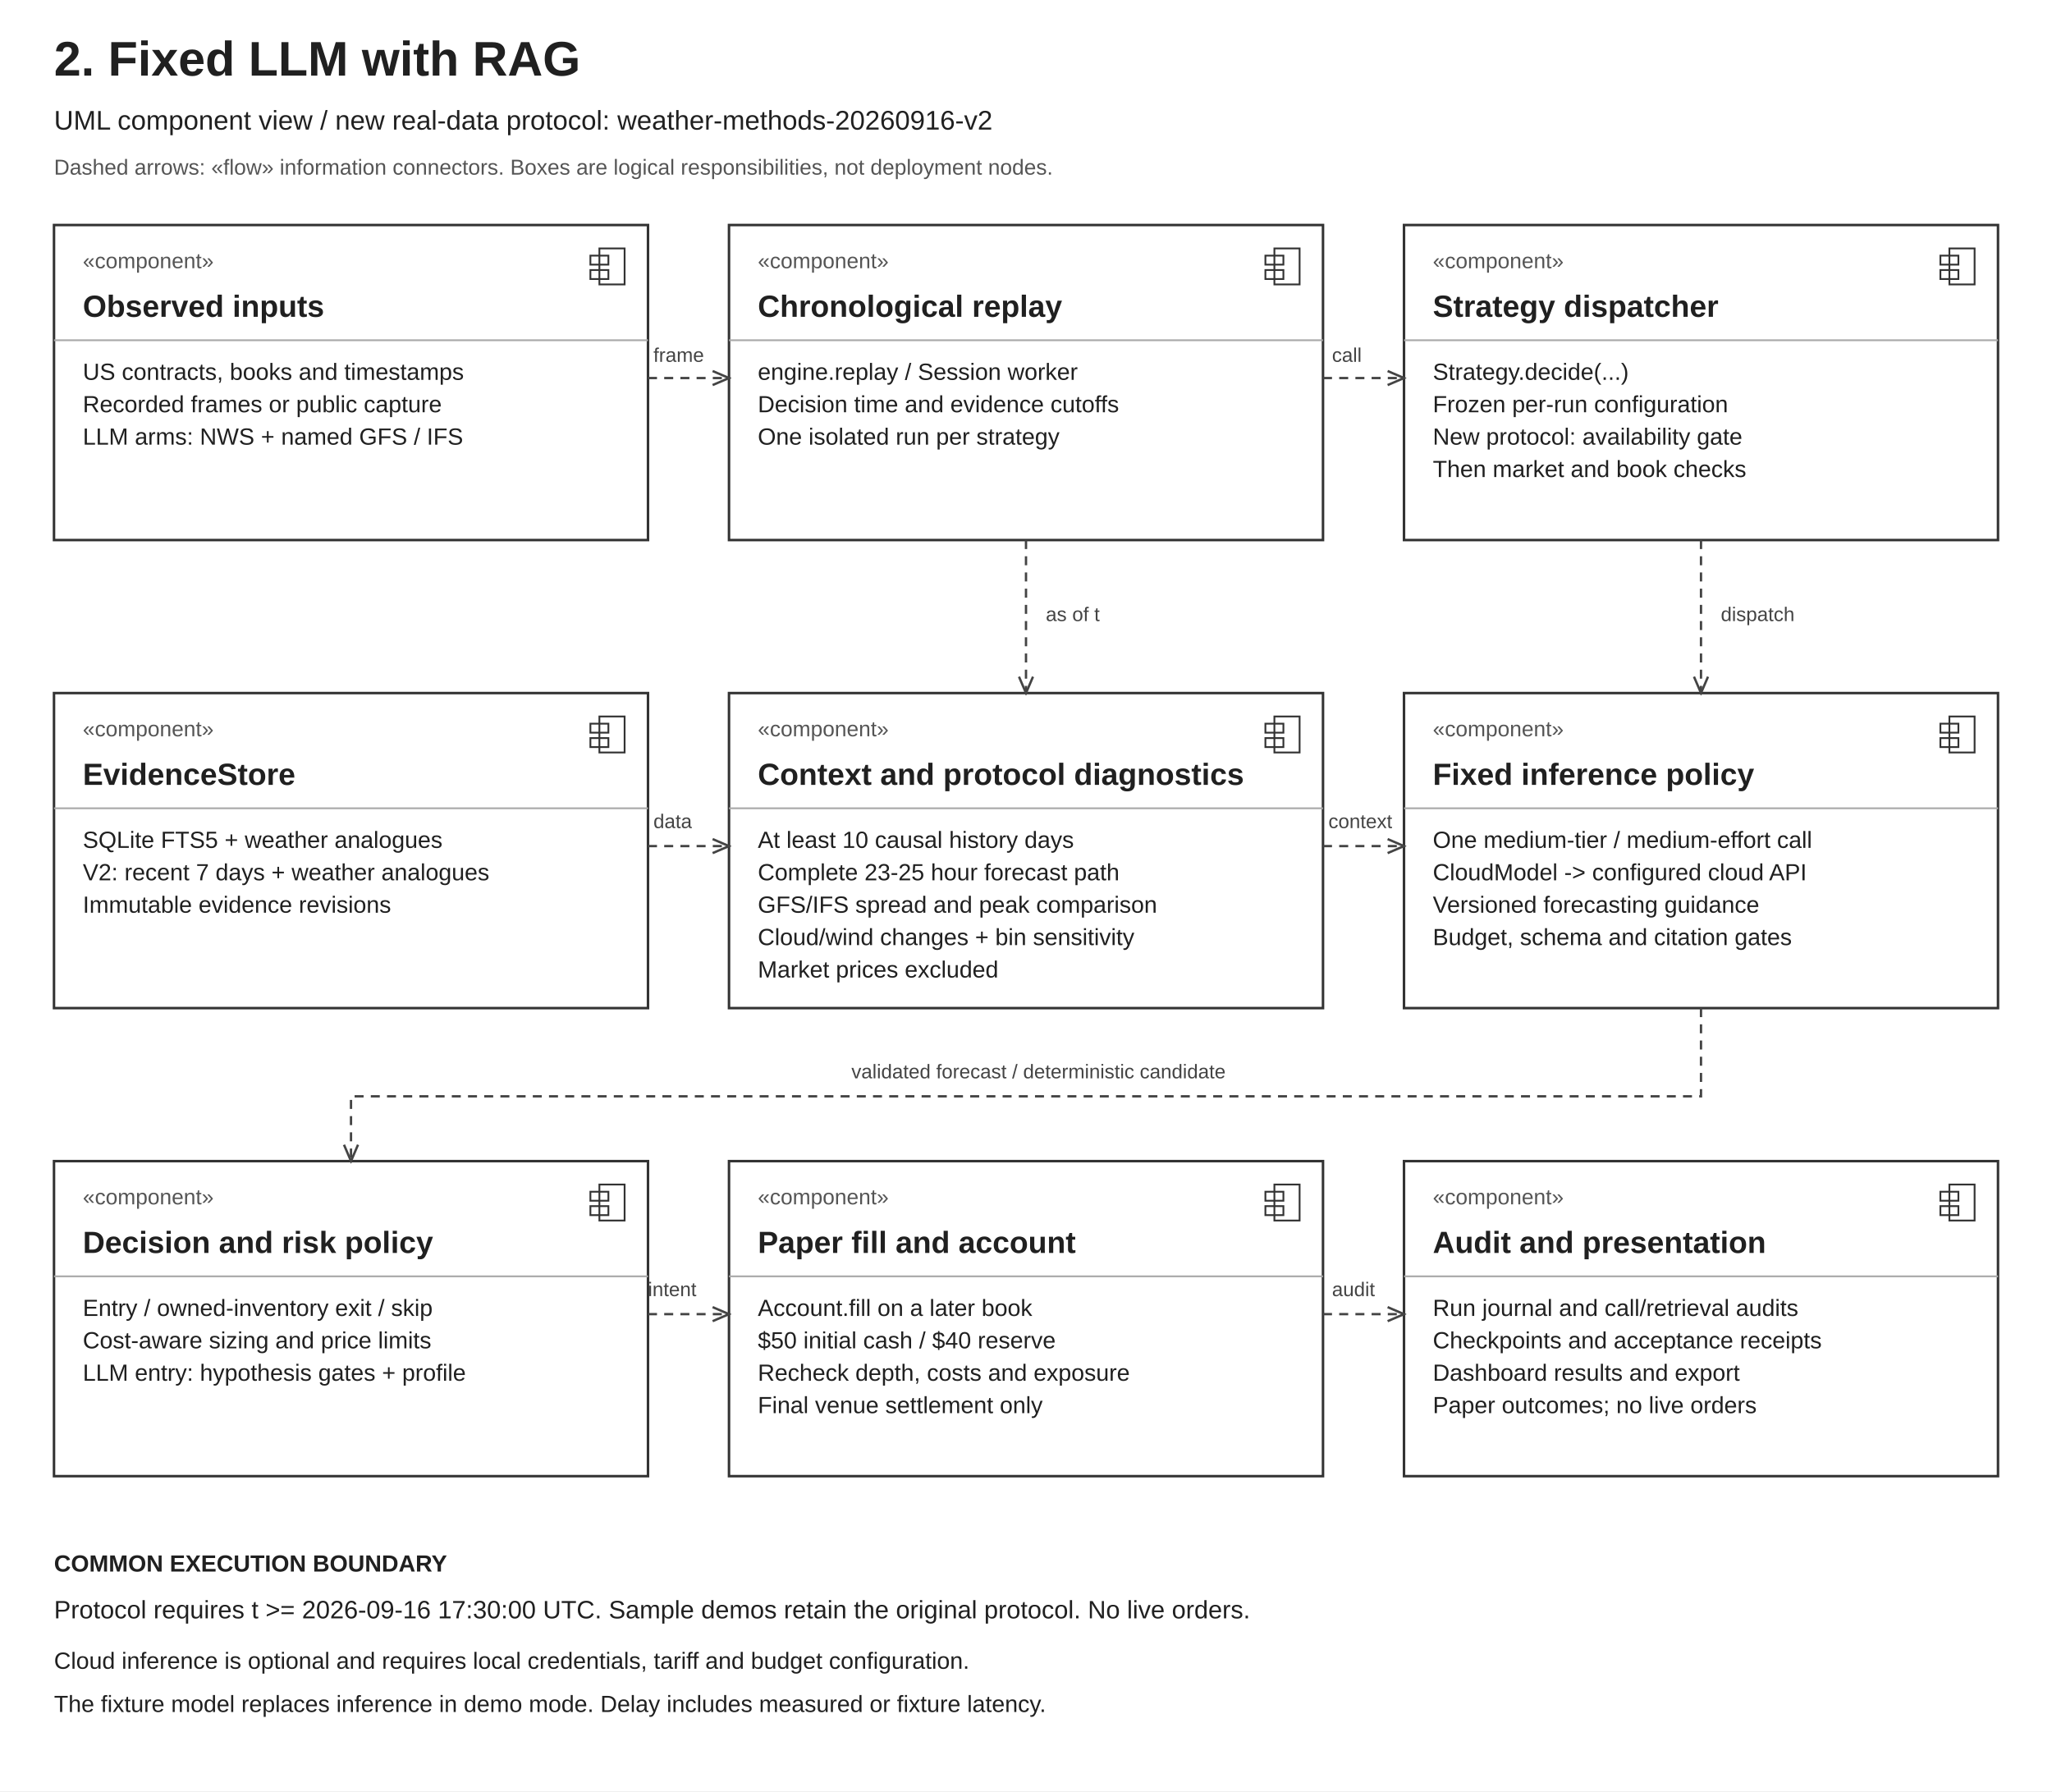
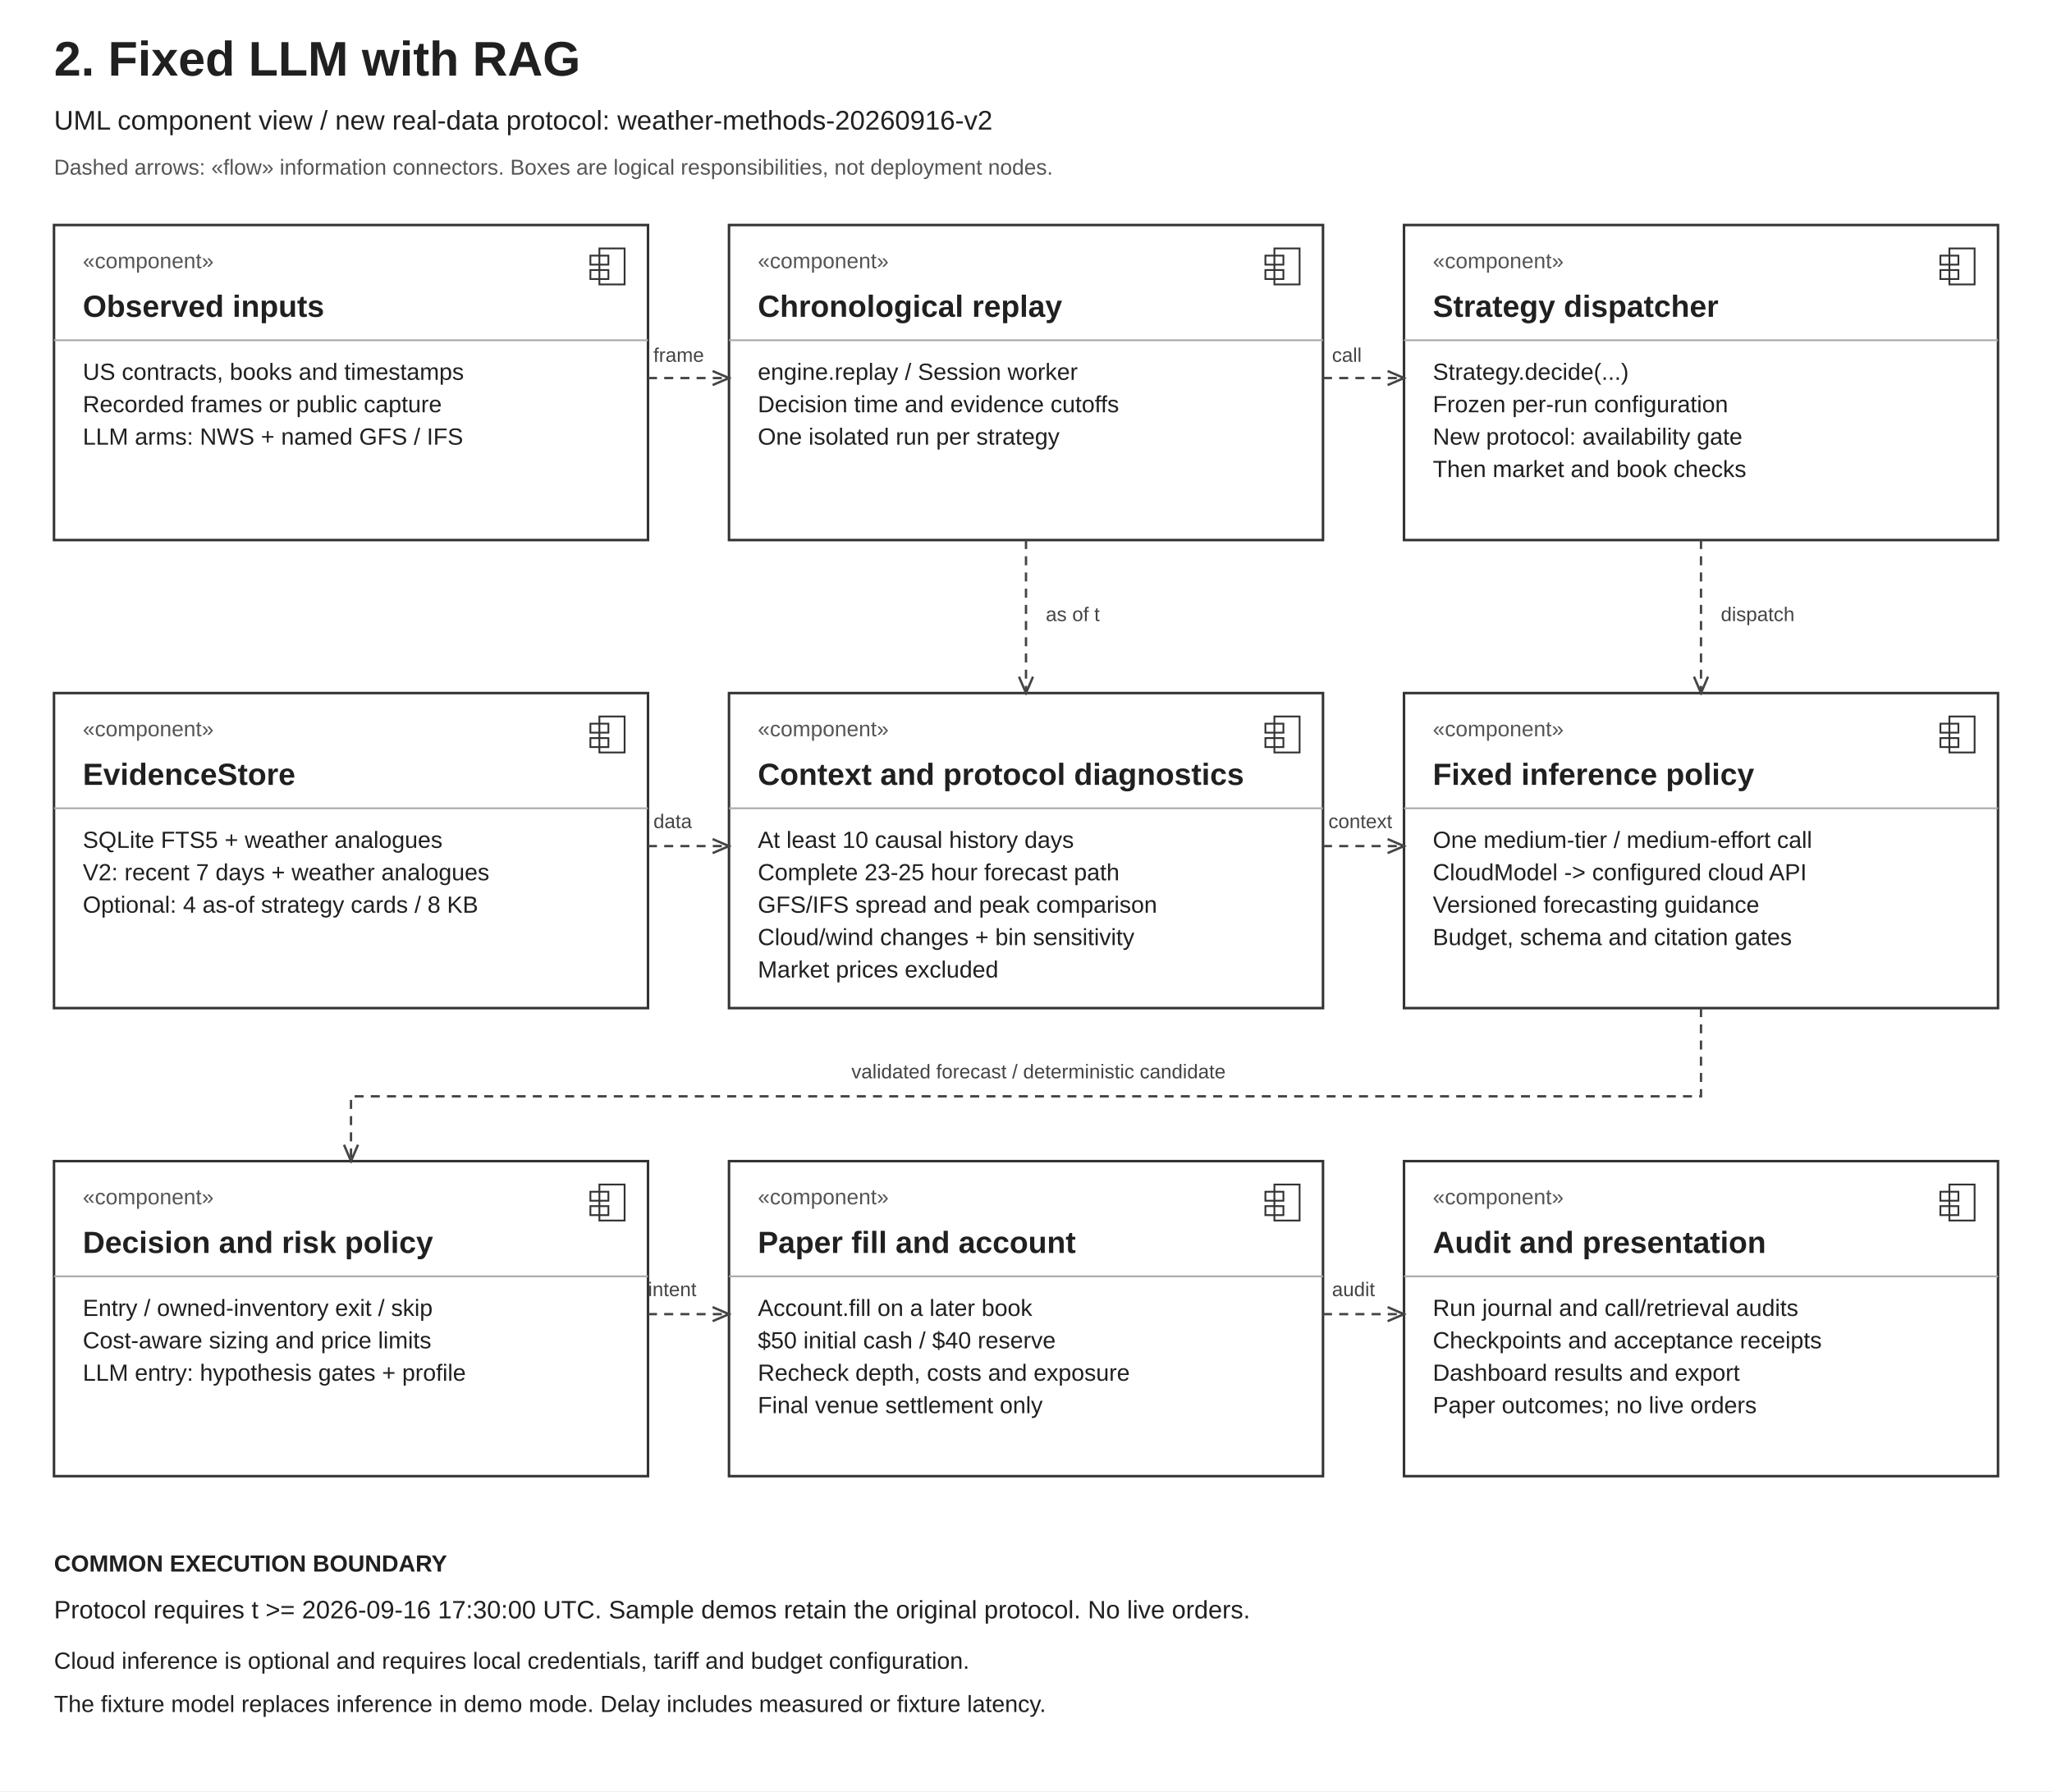
<svg xmlns="http://www.w3.org/2000/svg" width="1140" height="995" viewBox="0 0 1140 995" role="img" aria-labelledby="title desc">
  <defs>
    <marker id="arrow" markerWidth="9" markerHeight="9" refX="8" refY="4" orient="auto">
      <path d="M1 1L8 4L1 7" fill="none" stroke="#444" />
    </marker>
  </defs>
  <rect width="1140" height="995" fill="#fff" />
  <g font-family="Arial, Helvetica, sans-serif">
    <text x="30" y="42" font-size="27" font-weight="bold" fill="#202020">2. Fixed LLM with RAG</text>
    <text x="30" y="72" font-size="15" font-weight="normal" fill="#202020">UML component view / new real-data protocol: weather-methods-20260916-v2</text>
    <text x="30" y="97" font-size="12" font-weight="normal" fill="#555">Dashed arrows: «flow» information connectors. Boxes are logical responsibilities, not deployment nodes.</text>
    <g>
      <rect x="30" y="125" width="330" height="175" fill="white" stroke="#333" stroke-width="1.4" />
      <text x="46" y="149" font-size="12" font-weight="normal" fill="#555">«component»</text>
      <text x="46" y="176" font-size="17" font-weight="bold" fill="#202020">Observed inputs</text>
      <path d="M333 138h14v20h-14z M328 142h10v5h-10z M328 150h10v5h-10z" fill="white" stroke="#333" />
      <path d="M30 189h330" stroke="#aaa" />
      <text x="46" y="211" font-size="13" font-weight="normal" fill="#202020">US contracts, books and timestamps</text>
      <text x="46" y="229" font-size="13" font-weight="normal" fill="#202020">Recorded frames or public capture</text>
      <text x="46" y="247" font-size="13" font-weight="normal" fill="#202020">LLM arms: NWS + named GFS / IFS</text>
    </g>
    <g>
      <rect x="405" y="125" width="330" height="175" fill="white" stroke="#333" stroke-width="1.4" />
      <text x="421" y="149" font-size="12" font-weight="normal" fill="#555">«component»</text>
      <text x="421" y="176" font-size="17" font-weight="bold" fill="#202020">Chronological replay</text>
      <path d="M708 138h14v20h-14z M703 142h10v5h-10z M703 150h10v5h-10z" fill="white" stroke="#333" />
      <path d="M405 189h330" stroke="#aaa" />
      <text x="421" y="211" font-size="13" font-weight="normal" fill="#202020">engine.replay / Session worker</text>
      <text x="421" y="229" font-size="13" font-weight="normal" fill="#202020">Decision time and evidence cutoffs</text>
      <text x="421" y="247" font-size="13" font-weight="normal" fill="#202020">One isolated run per strategy</text>
    </g>
    <g>
      <rect x="780" y="125" width="330" height="175" fill="white" stroke="#333" stroke-width="1.4" />
      <text x="796" y="149" font-size="12" font-weight="normal" fill="#555">«component»</text>
      <text x="796" y="176" font-size="17" font-weight="bold" fill="#202020">Strategy dispatcher</text>
      <path d="M1083 138h14v20h-14z M1078 142h10v5h-10z M1078 150h10v5h-10z" fill="white" stroke="#333" />
      <path d="M780 189h330" stroke="#aaa" />
      <text x="796" y="211" font-size="13" font-weight="normal" fill="#202020">Strategy.decide(...)</text>
      <text x="796" y="229" font-size="13" font-weight="normal" fill="#202020">Frozen per-run configuration</text>
      <text x="796" y="247" font-size="13" font-weight="normal" fill="#202020">New protocol: availability gate</text>
      <text x="796" y="265" font-size="13" font-weight="normal" fill="#202020">Then market and book checks</text>
    </g>
    <g>
      <rect x="30" y="385" width="330" height="175" fill="white" stroke="#333" stroke-width="1.4" />
      <text x="46" y="409" font-size="12" font-weight="normal" fill="#555">«component»</text>
      <text x="46" y="436" font-size="17" font-weight="bold" fill="#202020">EvidenceStore</text>
      <path d="M333 398h14v20h-14z M328 402h10v5h-10z M328 410h10v5h-10z" fill="white" stroke="#333" />
      <path d="M30 449h330" stroke="#aaa" />
      <text x="46" y="471" font-size="13" font-weight="normal" fill="#202020">SQLite FTS5 + weather analogues</text>
      <text x="46" y="489" font-size="13" font-weight="normal" fill="#202020">V2: recent 7 days + weather analogues</text>
-       <text x="46" y="507" font-size="13" font-weight="normal" fill="#202020">Immutable evidence revisions</text>
+       <text x="46" y="507" font-size="13" font-weight="normal" fill="#202020">Optional: 4 as-of strategy cards / 8 KB</text>
    </g>
    <g>
      <rect x="405" y="385" width="330" height="175" fill="white" stroke="#333" stroke-width="1.4" />
      <text x="421" y="409" font-size="12" font-weight="normal" fill="#555">«component»</text>
      <text x="421" y="436" font-size="17" font-weight="bold" fill="#202020">Context and protocol diagnostics</text>
      <path d="M708 398h14v20h-14z M703 402h10v5h-10z M703 410h10v5h-10z" fill="white" stroke="#333" />
      <path d="M405 449h330" stroke="#aaa" />
      <text x="421" y="471" font-size="13" font-weight="normal" fill="#202020">At least 10 causal history days</text>
      <text x="421" y="489" font-size="13" font-weight="normal" fill="#202020">Complete 23-25 hour forecast path</text>
      <text x="421" y="507" font-size="13" font-weight="normal" fill="#202020">GFS/IFS spread and peak comparison</text>
      <text x="421" y="525" font-size="13" font-weight="normal" fill="#202020">Cloud/wind changes + bin sensitivity</text>
      <text x="421" y="543" font-size="13" font-weight="normal" fill="#202020">Market prices excluded</text>
    </g>
    <g>
      <rect x="780" y="385" width="330" height="175" fill="white" stroke="#333" stroke-width="1.4" />
      <text x="796" y="409" font-size="12" font-weight="normal" fill="#555">«component»</text>
      <text x="796" y="436" font-size="17" font-weight="bold" fill="#202020">Fixed inference policy</text>
      <path d="M1083 398h14v20h-14z M1078 402h10v5h-10z M1078 410h10v5h-10z" fill="white" stroke="#333" />
      <path d="M780 449h330" stroke="#aaa" />
      <text x="796" y="471" font-size="13" font-weight="normal" fill="#202020">One medium-tier / medium-effort call</text>
      <text x="796" y="489" font-size="13" font-weight="normal" fill="#202020">CloudModel -&gt; configured cloud API</text>
      <text x="796" y="507" font-size="13" font-weight="normal" fill="#202020">Versioned forecasting guidance</text>
      <text x="796" y="525" font-size="13" font-weight="normal" fill="#202020">Budget, schema and citation gates</text>
    </g>
    <g>
      <rect x="30" y="645" width="330" height="175" fill="white" stroke="#333" stroke-width="1.4" />
      <text x="46" y="669" font-size="12" font-weight="normal" fill="#555">«component»</text>
      <text x="46" y="696" font-size="17" font-weight="bold" fill="#202020">Decision and risk policy</text>
      <path d="M333 658h14v20h-14z M328 662h10v5h-10z M328 670h10v5h-10z" fill="white" stroke="#333" />
      <path d="M30 709h330" stroke="#aaa" />
      <text x="46" y="731" font-size="13" font-weight="normal" fill="#202020">Entry / owned-inventory exit / skip</text>
      <text x="46" y="749" font-size="13" font-weight="normal" fill="#202020">Cost-aware sizing and price limits</text>
      <text x="46" y="767" font-size="13" font-weight="normal" fill="#202020">LLM entry: hypothesis gates + profile</text>
    </g>
    <g>
      <rect x="405" y="645" width="330" height="175" fill="white" stroke="#333" stroke-width="1.4" />
      <text x="421" y="669" font-size="12" font-weight="normal" fill="#555">«component»</text>
      <text x="421" y="696" font-size="17" font-weight="bold" fill="#202020">Paper fill and account</text>
      <path d="M708 658h14v20h-14z M703 662h10v5h-10z M703 670h10v5h-10z" fill="white" stroke="#333" />
      <path d="M405 709h330" stroke="#aaa" />
      <text x="421" y="731" font-size="13" font-weight="normal" fill="#202020">Account.fill on a later book</text>
      <text x="421" y="749" font-size="13" font-weight="normal" fill="#202020">$50 initial cash / $40 reserve</text>
      <text x="421" y="767" font-size="13" font-weight="normal" fill="#202020">Recheck depth, costs and exposure</text>
      <text x="421" y="785" font-size="13" font-weight="normal" fill="#202020">Final venue settlement only</text>
    </g>
    <g>
      <rect x="780" y="645" width="330" height="175" fill="white" stroke="#333" stroke-width="1.4" />
      <text x="796" y="669" font-size="12" font-weight="normal" fill="#555">«component»</text>
      <text x="796" y="696" font-size="17" font-weight="bold" fill="#202020">Audit and presentation</text>
      <path d="M1083 658h14v20h-14z M1078 662h10v5h-10z M1078 670h10v5h-10z" fill="white" stroke="#333" />
      <path d="M780 709h330" stroke="#aaa" />
      <text x="796" y="731" font-size="13" font-weight="normal" fill="#202020">Run journal and call/retrieval audits</text>
      <text x="796" y="749" font-size="13" font-weight="normal" fill="#202020">Checkpoints and acceptance receipts</text>
      <text x="796" y="767" font-size="13" font-weight="normal" fill="#202020">Dashboard results and export</text>
      <text x="796" y="785" font-size="13" font-weight="normal" fill="#202020">Paper outcomes; no live orders</text>
    </g>
    <path d="M360 210H405" fill="none" stroke="#444" stroke-width="1.3" stroke-dasharray="5 4" marker-end="url(#arrow)" />
    <text x="363" y="201" font-size="11" font-weight="normal" fill="#444">frame</text>
    <path d="M735 210H780" fill="none" stroke="#444" stroke-width="1.3" stroke-dasharray="5 4" marker-end="url(#arrow)" />
    <text x="740" y="201" font-size="11" font-weight="normal" fill="#444">call</text>
    <path d="M945 300V385" fill="none" stroke="#444" stroke-width="1.3" stroke-dasharray="5 4" marker-end="url(#arrow)" />
    <text x="956" y="345" font-size="11" font-weight="normal" fill="#444">dispatch</text>
    <path d="M570 300V385" fill="none" stroke="#444" stroke-width="1.3" stroke-dasharray="5 4" marker-end="url(#arrow)" />
    <text x="581" y="345" font-size="11" font-weight="normal" fill="#444">as of t</text>
    <path d="M360 470H405" fill="none" stroke="#444" stroke-width="1.3" stroke-dasharray="5 4" marker-end="url(#arrow)" />
    <text x="363" y="460" font-size="11" font-weight="normal" fill="#444">data</text>
    <path d="M735 470H780" fill="none" stroke="#444" stroke-width="1.3" stroke-dasharray="5 4" marker-end="url(#arrow)" />
    <text x="738" y="460" font-size="11" font-weight="normal" fill="#444">context</text>
    <path d="M945 560V609H195V645" fill="none" stroke="#444" stroke-width="1.3" stroke-dasharray="5 4" marker-end="url(#arrow)" />
    <text x="473" y="599" font-size="11" font-weight="normal" fill="#444">validated forecast / deterministic candidate</text>
    <path d="M360 730H405" fill="none" stroke="#444" stroke-width="1.3" stroke-dasharray="5 4" marker-end="url(#arrow)" />
    <text x="360" y="720" font-size="11" font-weight="normal" fill="#444">intent</text>
    <path d="M735 730H780" fill="none" stroke="#444" stroke-width="1.3" stroke-dasharray="5 4" marker-end="url(#arrow)" />
    <text x="740" y="720" font-size="11" font-weight="normal" fill="#444">audit</text>
    <text x="30" y="873" font-size="13" font-weight="bold" fill="#202020">COMMON EXECUTION BOUNDARY</text>
    <text x="30" y="899" font-size="14" font-weight="normal" fill="#202020">Protocol requires t &gt;= 2026-09-16 17:30:00 UTC. Sample demos retain the original protocol. No live orders.</text>
    <text x="30" y="927" font-size="13" font-weight="normal" fill="#202020">Cloud inference is optional and requires local credentials, tariff and budget configuration.</text>
    <text x="30" y="951" font-size="13" font-weight="normal" fill="#202020">The fixture model replaces inference in demo mode. Delay includes measured or fixture latency.</text>
  </g>
</svg>
